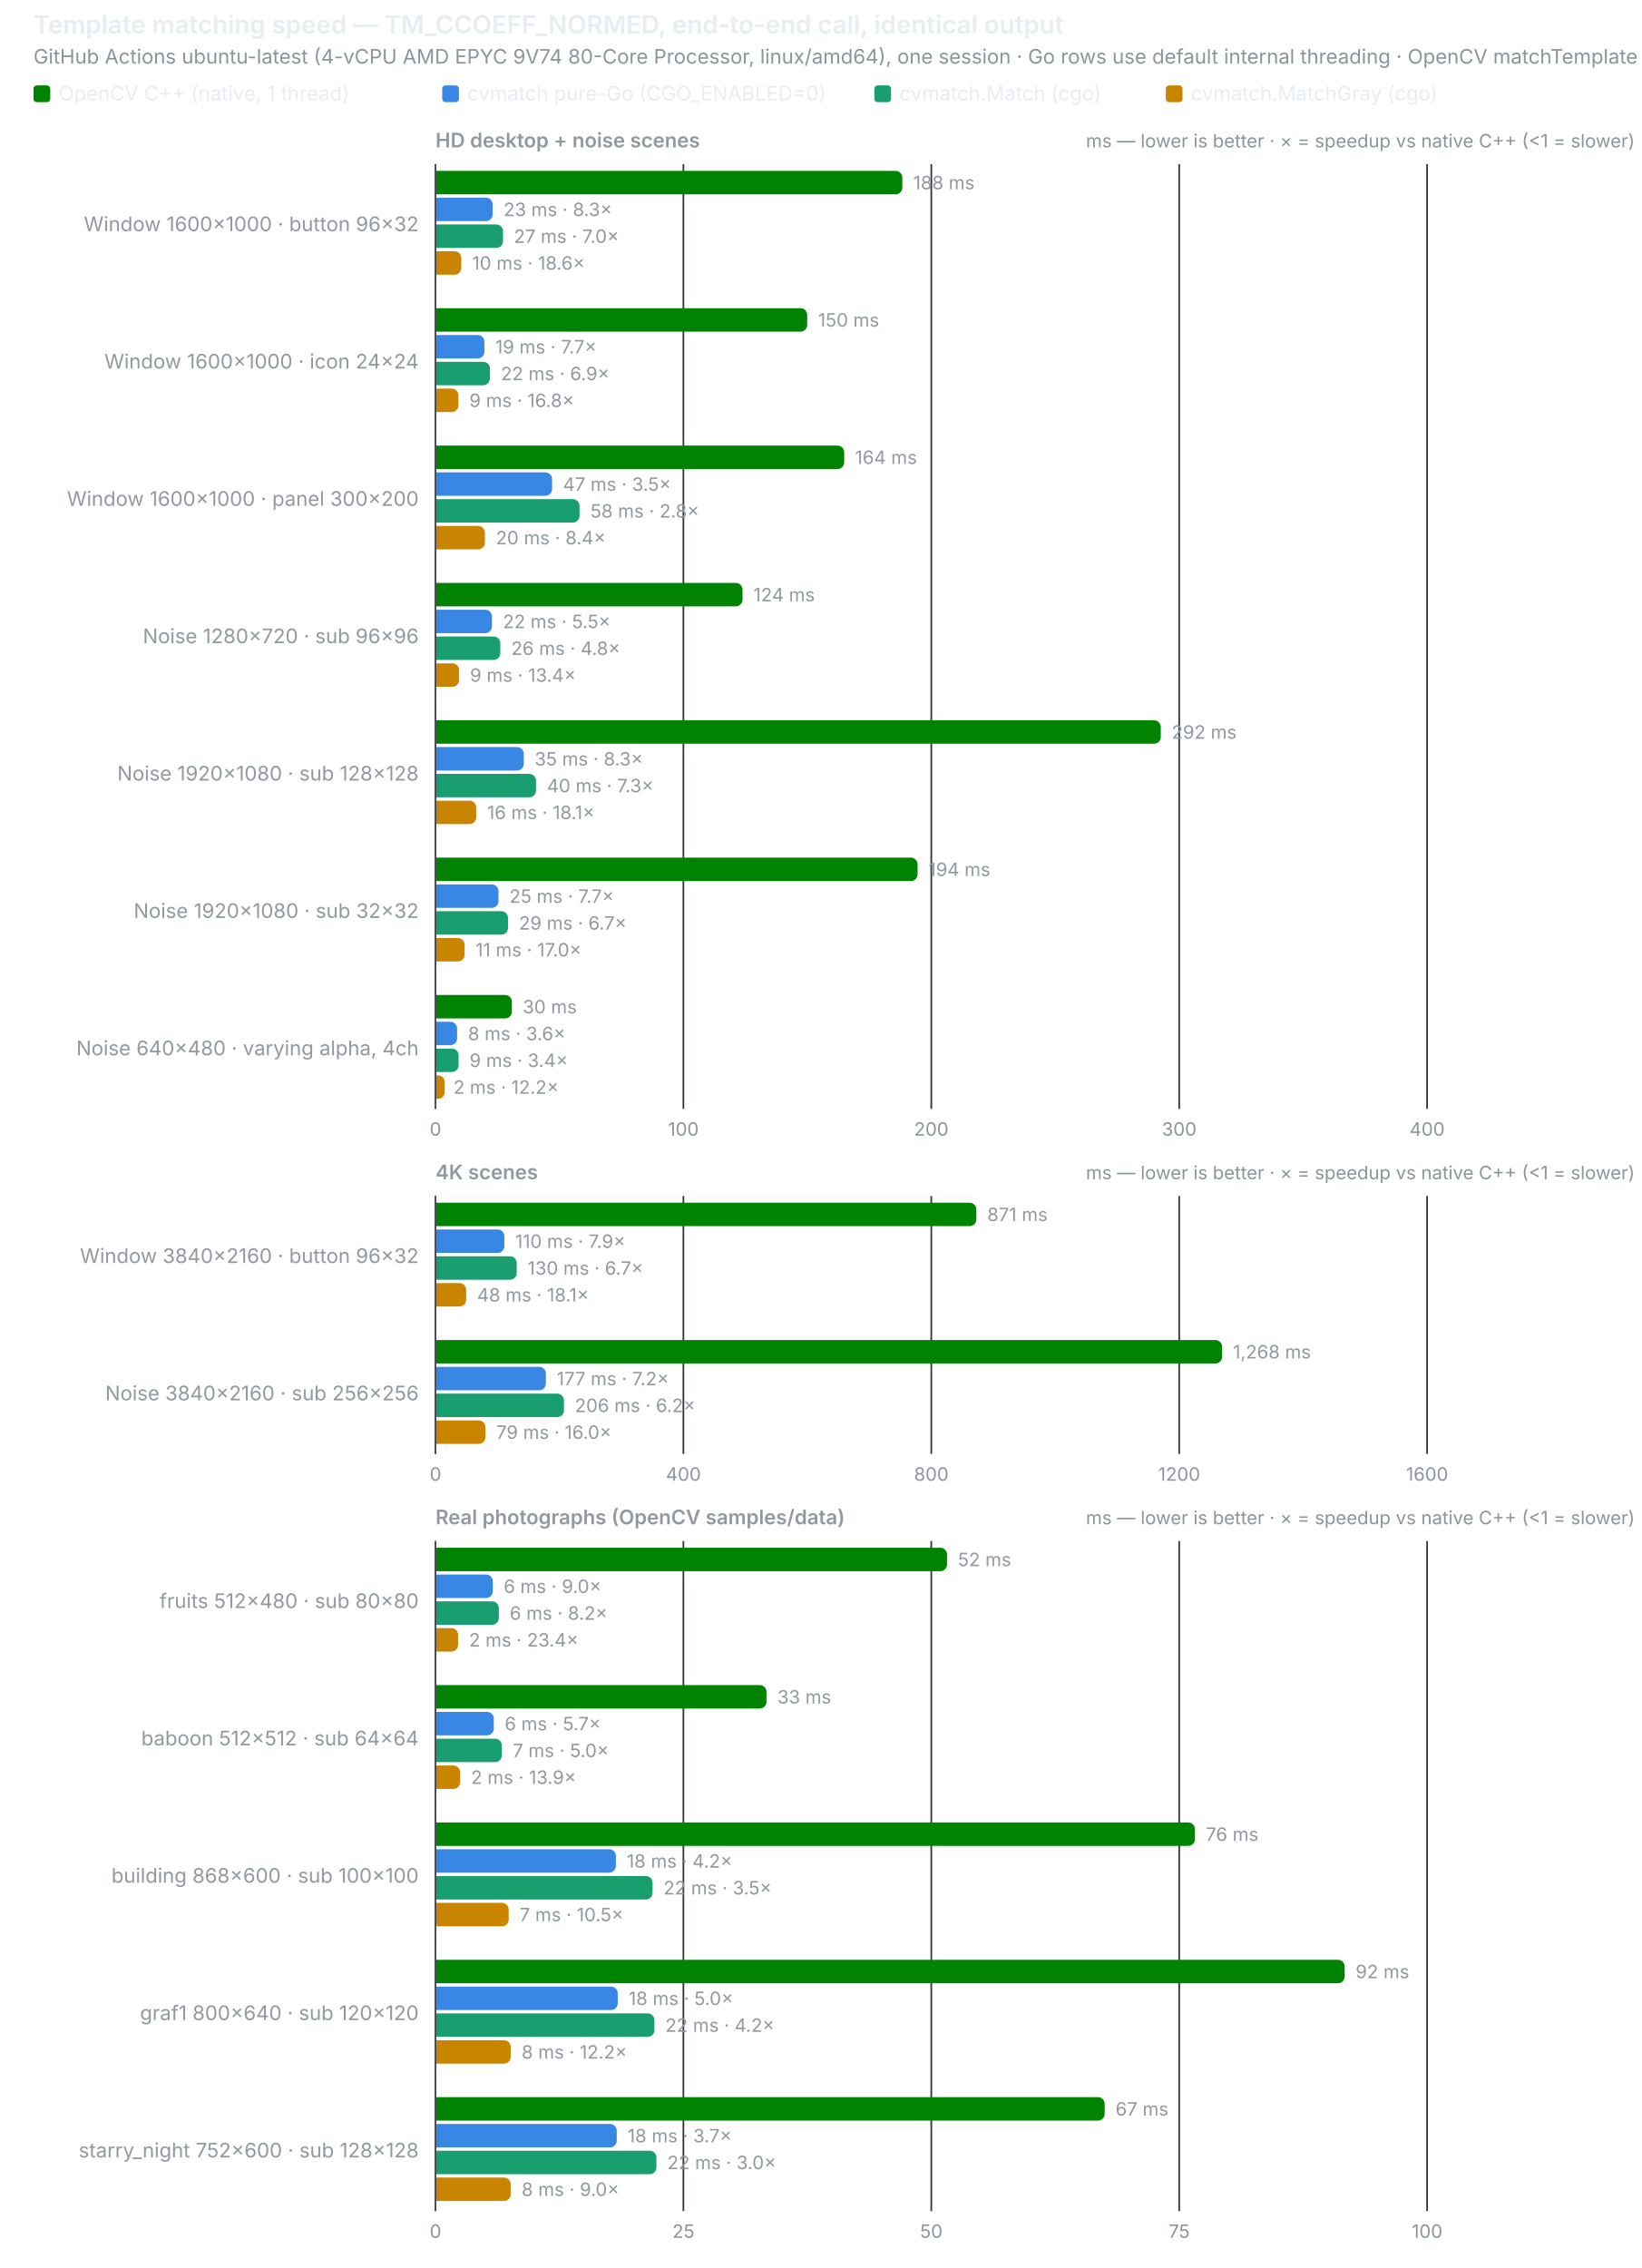
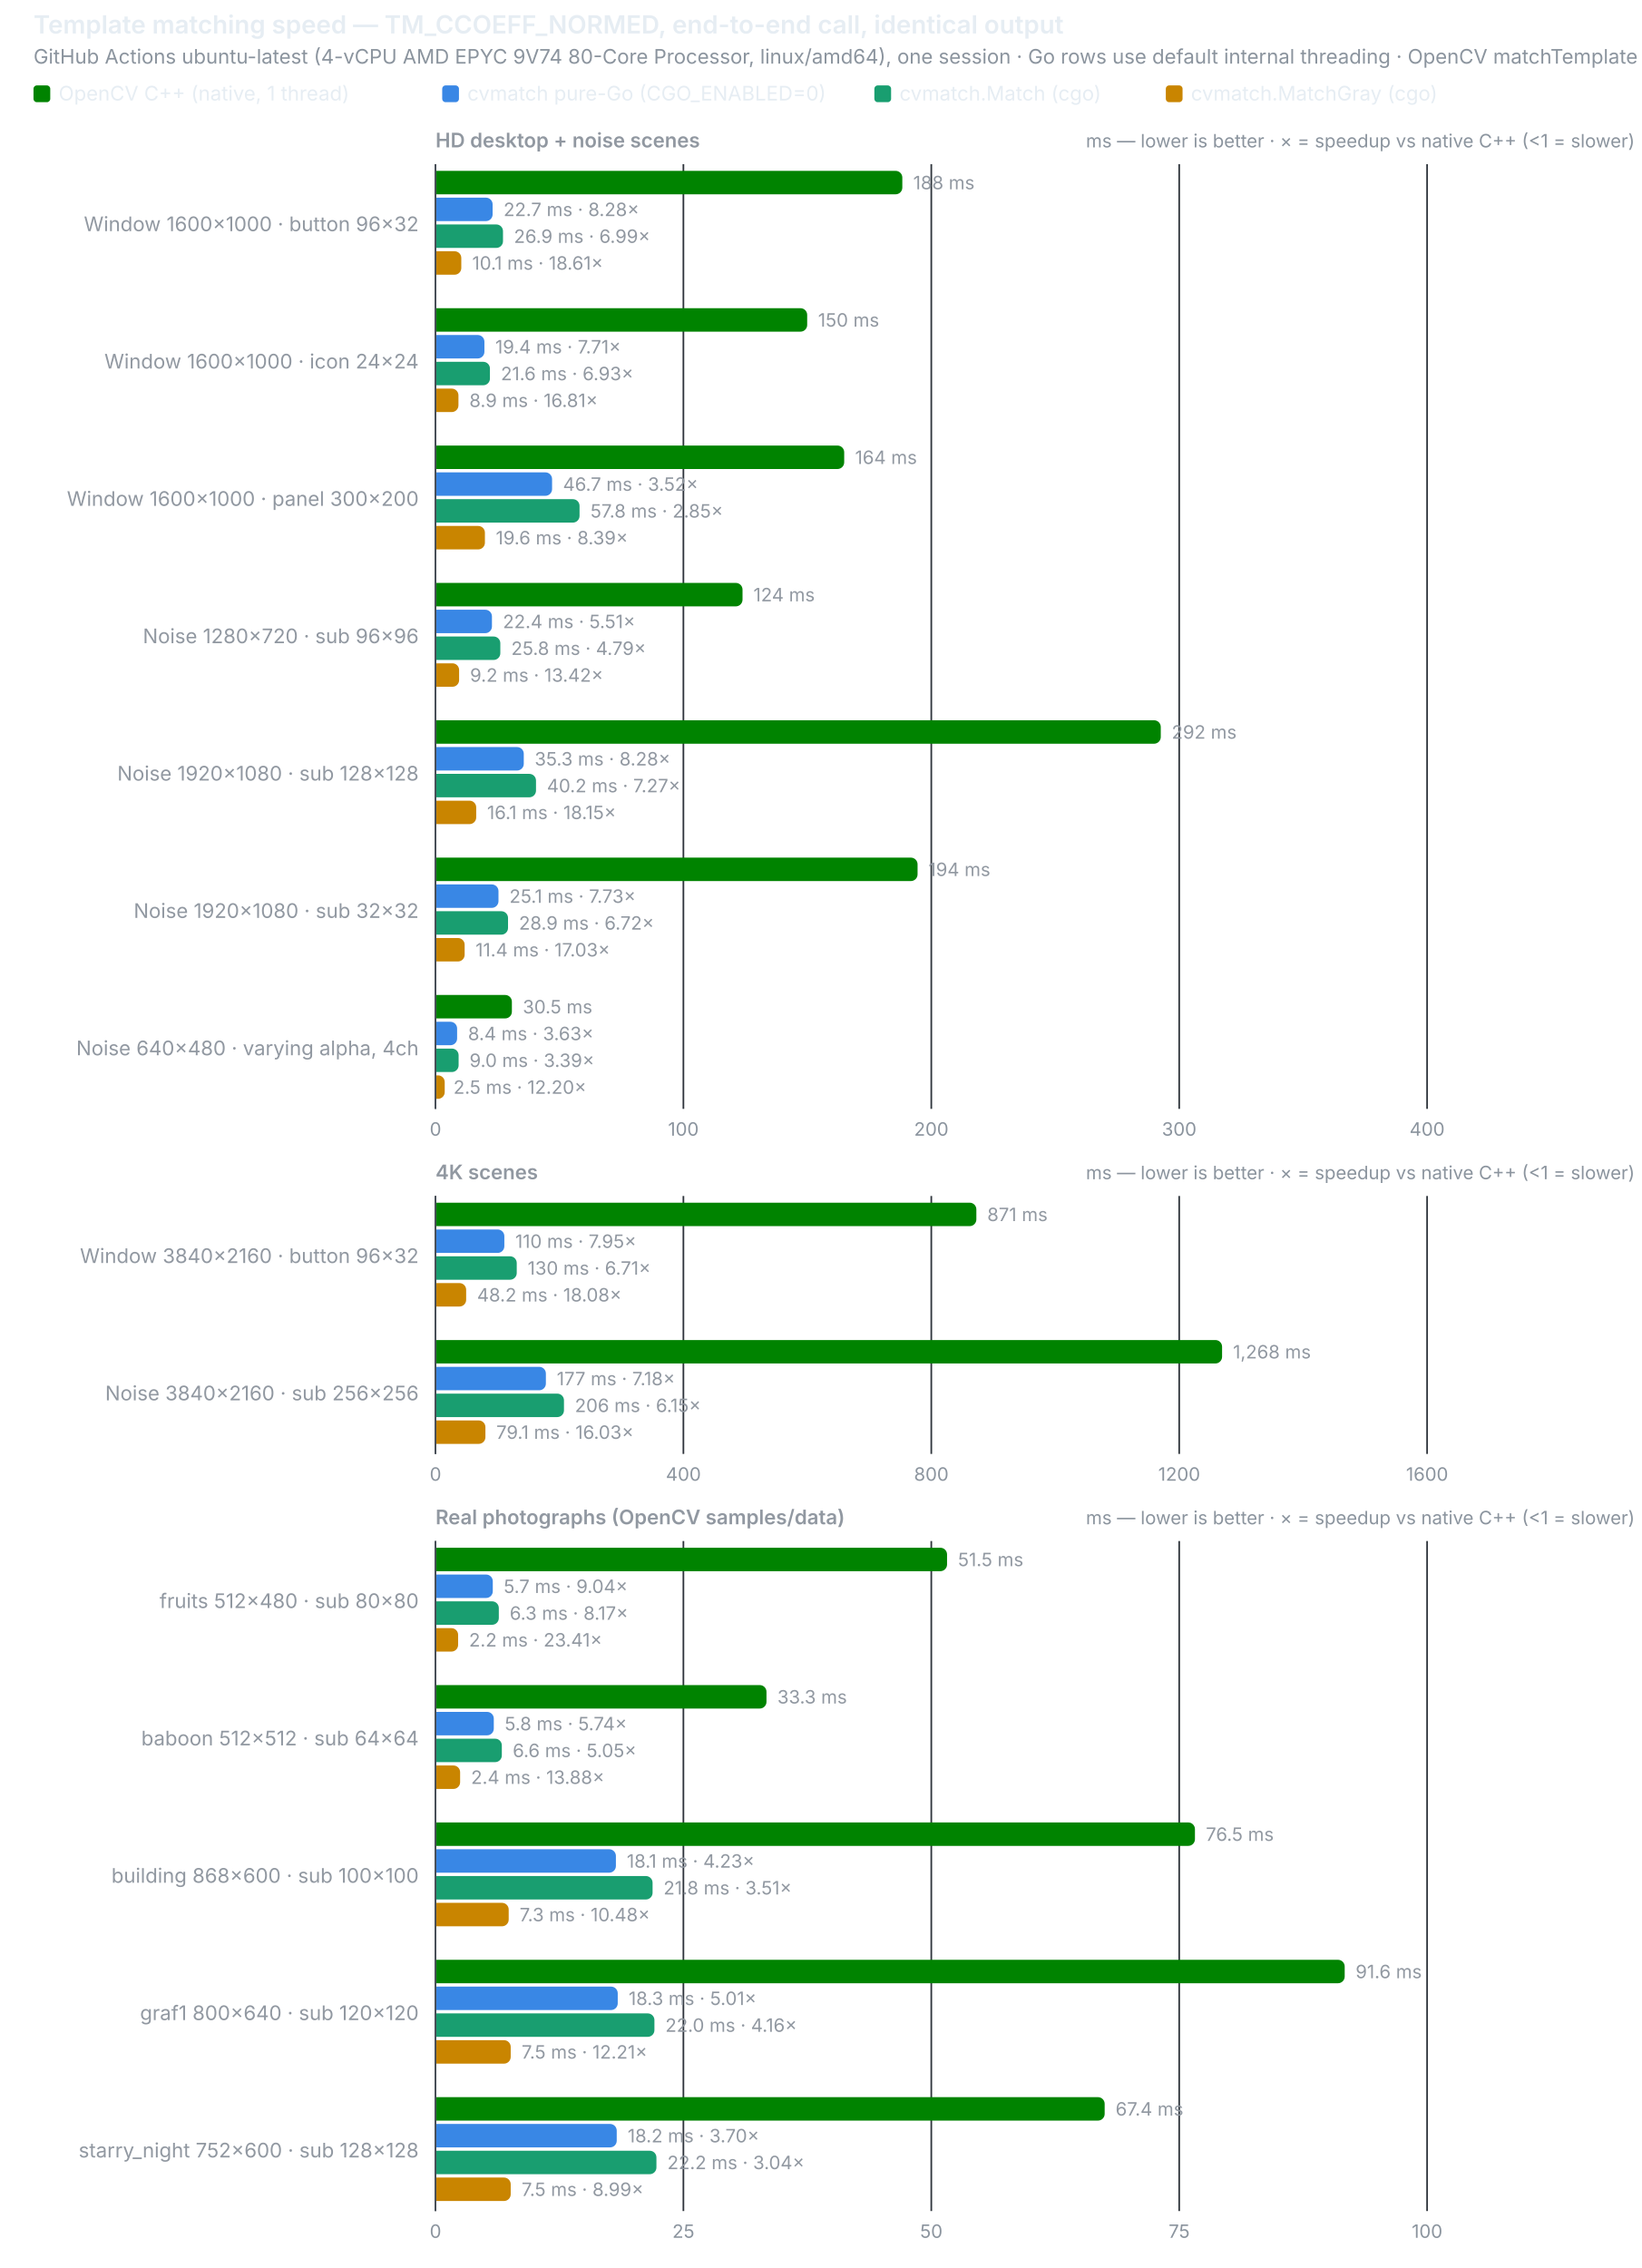
<svg xmlns="http://www.w3.org/2000/svg" width="980" height="1354" viewBox="0 0 980 1354" role="img">
  <text x="20" y="20" font-size="15" font-weight="600" fill="#e6edf3" font-family="system-ui,-apple-system,Segoe UI,sans-serif">Template matching speed — TM_CCOEFF_NORMED, end-to-end call, identical output</text>
  <text x="20" y="38" font-size="12" fill="#8b949e" font-family="system-ui,-apple-system,Segoe UI,sans-serif">GitHub Actions ubuntu-latest (4-vCPU AMD EPYC 9V74 80-Core Processor, linux/amd64), one session · Go rows use default internal threading · OpenCV matchTemplate does not use extra cores</text>
  <rect x="20" y="51" width="10" height="10" rx="2" fill="#008300" />
  <text x="35" y="60" font-size="12" fill="#e6edf3" font-family="system-ui,-apple-system,Segoe UI,sans-serif">OpenCV C++ (native, 1 thread)</text>
  <rect x="264" y="51" width="10" height="10" rx="2" fill="#3987e5" />
  <text x="279" y="60" font-size="12" fill="#e6edf3" font-family="system-ui,-apple-system,Segoe UI,sans-serif">cvmatch pure-Go (CGO_ENABLED=0)</text>
  <rect x="522" y="51" width="10" height="10" rx="2" fill="#199e70" />
  <text x="537" y="60" font-size="12" fill="#e6edf3" font-family="system-ui,-apple-system,Segoe UI,sans-serif">cvmatch.Match (cgo)</text>
  <rect x="696" y="51" width="10" height="10" rx="2" fill="#c98500" />
  <text x="711" y="60" font-size="12" fill="#e6edf3" font-family="system-ui,-apple-system,Segoe UI,sans-serif">cvmatch.MatchGray (cgo)</text>
  <text x="260" y="88" font-size="12" font-weight="600" fill="#9198a1" font-family="system-ui,-apple-system,Segoe UI,sans-serif">HD desktop + noise scenes</text>
  <text x="976" y="88" font-size="11" text-anchor="end" fill="#8b949e" font-family="system-ui,-apple-system,Segoe UI,sans-serif">ms — lower is better · ×  = speedup vs native C++ (&lt;1 = slower)</text>
  <line x1="260.0" y1="98" x2="260.0" y2="662" stroke="#30363d" stroke-width="1" />
  <text x="260.0" y="678" font-size="11" text-anchor="middle" fill="#8b949e" font-family="system-ui,-apple-system,Segoe UI,sans-serif" style="font-variant-numeric:tabular-nums">0</text>
  <line x1="408.0" y1="98" x2="408.0" y2="662" stroke="#30363d" stroke-width="1" />
  <text x="408.0" y="678" font-size="11" text-anchor="middle" fill="#8b949e" font-family="system-ui,-apple-system,Segoe UI,sans-serif" style="font-variant-numeric:tabular-nums">100</text>
  <line x1="556.0" y1="98" x2="556.0" y2="662" stroke="#30363d" stroke-width="1" />
  <text x="556.0" y="678" font-size="11" text-anchor="middle" fill="#8b949e" font-family="system-ui,-apple-system,Segoe UI,sans-serif" style="font-variant-numeric:tabular-nums">200</text>
  <line x1="704.0" y1="98" x2="704.0" y2="662" stroke="#30363d" stroke-width="1" />
  <text x="704.0" y="678" font-size="11" text-anchor="middle" fill="#8b949e" font-family="system-ui,-apple-system,Segoe UI,sans-serif" style="font-variant-numeric:tabular-nums">300</text>
  <line x1="852.0" y1="98" x2="852.0" y2="662" stroke="#30363d" stroke-width="1" />
  <text x="852.0" y="678" font-size="11" text-anchor="middle" fill="#8b949e" font-family="system-ui,-apple-system,Segoe UI,sans-serif" style="font-variant-numeric:tabular-nums">400</text>
  <line x1="260" y1="98" x2="260" y2="662" stroke="#484f58" stroke-width="1" />
  <text x="250" y="138.0" font-size="12" text-anchor="end" fill="#9198a1" font-family="system-ui,-apple-system,Segoe UI,sans-serif">Window 1600×1000 · button 96×32</text>
  <path d="M260.5,102 h274.2 a4,4 0 0 1 4,4 v6 a4,4 0 0 1 -4,4 h-274.2 z" fill="#008300" />
  <text x="545.2" y="113" font-size="11" fill="#9198a1" font-family="system-ui,-apple-system,Segoe UI,sans-serif" style="font-variant-numeric:tabular-nums">188 ms</text>
  <path d="M260.5,118 h29.6 a4,4 0 0 1 4,4 v6 a4,4 0 0 1 -4,4 h-29.6 z" fill="#3987e5" />
-   <text x="300.6" y="129" font-size="11" fill="#9198a1" font-family="system-ui,-apple-system,Segoe UI,sans-serif" style="font-variant-numeric:tabular-nums">23 ms · 8.3×</text>
+   <text x="300.6" y="129" font-size="11" fill="#9198a1" font-family="system-ui,-apple-system,Segoe UI,sans-serif" style="font-variant-numeric:tabular-nums">22.7 ms · 8.28×</text>
  <path d="M260.5,134 h35.8 a4,4 0 0 1 4,4 v6 a4,4 0 0 1 -4,4 h-35.8 z" fill="#199e70" />
-   <text x="306.8" y="145" font-size="11" fill="#9198a1" font-family="system-ui,-apple-system,Segoe UI,sans-serif" style="font-variant-numeric:tabular-nums">27 ms · 7.0×</text>
+   <text x="306.8" y="145" font-size="11" fill="#9198a1" font-family="system-ui,-apple-system,Segoe UI,sans-serif" style="font-variant-numeric:tabular-nums">26.9 ms · 6.99×</text>
  <path d="M260.5,150 h10.9 a4,4 0 0 1 4,4 v6 a4,4 0 0 1 -4,4 h-10.9 z" fill="#c98500" />
-   <text x="281.9" y="161" font-size="11" fill="#9198a1" font-family="system-ui,-apple-system,Segoe UI,sans-serif" style="font-variant-numeric:tabular-nums">10 ms · 18.6×</text>
+   <text x="281.9" y="161" font-size="11" fill="#9198a1" font-family="system-ui,-apple-system,Segoe UI,sans-serif" style="font-variant-numeric:tabular-nums">10.1 ms · 18.61×</text>
  <text x="250" y="220.0" font-size="12" text-anchor="end" fill="#9198a1" font-family="system-ui,-apple-system,Segoe UI,sans-serif">Window 1600×1000 · icon 24×24</text>
  <path d="M260.5,184 h217.4 a4,4 0 0 1 4,4 v6 a4,4 0 0 1 -4,4 h-217.4 z" fill="#008300" />
  <text x="488.4" y="195" font-size="11" fill="#9198a1" font-family="system-ui,-apple-system,Segoe UI,sans-serif" style="font-variant-numeric:tabular-nums">150 ms</text>
  <path d="M260.5,200 h24.7 a4,4 0 0 1 4,4 v6 a4,4 0 0 1 -4,4 h-24.7 z" fill="#3987e5" />
-   <text x="295.7" y="211" font-size="11" fill="#9198a1" font-family="system-ui,-apple-system,Segoe UI,sans-serif" style="font-variant-numeric:tabular-nums">19 ms · 7.7×</text>
+   <text x="295.7" y="211" font-size="11" fill="#9198a1" font-family="system-ui,-apple-system,Segoe UI,sans-serif" style="font-variant-numeric:tabular-nums">19.4 ms · 7.71×</text>
  <path d="M260.5,216 h28.0 a4,4 0 0 1 4,4 v6 a4,4 0 0 1 -4,4 h-28.0 z" fill="#199e70" />
-   <text x="299.0" y="227" font-size="11" fill="#9198a1" font-family="system-ui,-apple-system,Segoe UI,sans-serif" style="font-variant-numeric:tabular-nums">22 ms · 6.9×</text>
+   <text x="299.0" y="227" font-size="11" fill="#9198a1" font-family="system-ui,-apple-system,Segoe UI,sans-serif" style="font-variant-numeric:tabular-nums">21.6 ms · 6.93×</text>
  <path d="M260.5,232 h9.2 a4,4 0 0 1 4,4 v6 a4,4 0 0 1 -4,4 h-9.2 z" fill="#c98500" />
-   <text x="280.2" y="243" font-size="11" fill="#9198a1" font-family="system-ui,-apple-system,Segoe UI,sans-serif" style="font-variant-numeric:tabular-nums">9 ms · 16.8×</text>
+   <text x="280.2" y="243" font-size="11" fill="#9198a1" font-family="system-ui,-apple-system,Segoe UI,sans-serif" style="font-variant-numeric:tabular-nums">8.9 ms · 16.81×</text>
  <text x="250" y="302.0" font-size="12" text-anchor="end" fill="#9198a1" font-family="system-ui,-apple-system,Segoe UI,sans-serif">Window 1600×1000 · panel 300×200</text>
  <path d="M260.5,266 h239.5 a4,4 0 0 1 4,4 v6 a4,4 0 0 1 -4,4 h-239.5 z" fill="#008300" />
  <text x="510.5" y="277" font-size="11" fill="#9198a1" font-family="system-ui,-apple-system,Segoe UI,sans-serif" style="font-variant-numeric:tabular-nums">164 ms</text>
  <path d="M260.5,282 h65.1 a4,4 0 0 1 4,4 v6 a4,4 0 0 1 -4,4 h-65.1 z" fill="#3987e5" />
-   <text x="336.1" y="293" font-size="11" fill="#9198a1" font-family="system-ui,-apple-system,Segoe UI,sans-serif" style="font-variant-numeric:tabular-nums">47 ms · 3.5×</text>
+   <text x="336.1" y="293" font-size="11" fill="#9198a1" font-family="system-ui,-apple-system,Segoe UI,sans-serif" style="font-variant-numeric:tabular-nums">46.7 ms · 3.52×</text>
  <path d="M260.5,298 h81.5 a4,4 0 0 1 4,4 v6 a4,4 0 0 1 -4,4 h-81.5 z" fill="#199e70" />
-   <text x="352.5" y="309" font-size="11" fill="#9198a1" font-family="system-ui,-apple-system,Segoe UI,sans-serif" style="font-variant-numeric:tabular-nums">58 ms · 2.8×</text>
+   <text x="352.5" y="309" font-size="11" fill="#9198a1" font-family="system-ui,-apple-system,Segoe UI,sans-serif" style="font-variant-numeric:tabular-nums">57.8 ms · 2.85×</text>
  <path d="M260.5,314 h25.0 a4,4 0 0 1 4,4 v6 a4,4 0 0 1 -4,4 h-25.0 z" fill="#c98500" />
-   <text x="296.0" y="325" font-size="11" fill="#9198a1" font-family="system-ui,-apple-system,Segoe UI,sans-serif" style="font-variant-numeric:tabular-nums">20 ms · 8.4×</text>
+   <text x="296.0" y="325" font-size="11" fill="#9198a1" font-family="system-ui,-apple-system,Segoe UI,sans-serif" style="font-variant-numeric:tabular-nums">19.6 ms · 8.39×</text>
  <text x="250" y="384.0" font-size="12" text-anchor="end" fill="#9198a1" font-family="system-ui,-apple-system,Segoe UI,sans-serif">Noise 1280×720 · sub 96×96</text>
  <path d="M260.5,348 h178.8 a4,4 0 0 1 4,4 v6 a4,4 0 0 1 -4,4 h-178.8 z" fill="#008300" />
  <text x="449.8" y="359" font-size="11" fill="#9198a1" font-family="system-ui,-apple-system,Segoe UI,sans-serif" style="font-variant-numeric:tabular-nums">124 ms</text>
  <path d="M260.5,364 h29.2 a4,4 0 0 1 4,4 v6 a4,4 0 0 1 -4,4 h-29.2 z" fill="#3987e5" />
-   <text x="300.2" y="375" font-size="11" fill="#9198a1" font-family="system-ui,-apple-system,Segoe UI,sans-serif" style="font-variant-numeric:tabular-nums">22 ms · 5.5×</text>
+   <text x="300.2" y="375" font-size="11" fill="#9198a1" font-family="system-ui,-apple-system,Segoe UI,sans-serif" style="font-variant-numeric:tabular-nums">22.4 ms · 5.51×</text>
  <path d="M260.5,380 h34.2 a4,4 0 0 1 4,4 v6 a4,4 0 0 1 -4,4 h-34.2 z" fill="#199e70" />
-   <text x="305.2" y="391" font-size="11" fill="#9198a1" font-family="system-ui,-apple-system,Segoe UI,sans-serif" style="font-variant-numeric:tabular-nums">26 ms · 4.8×</text>
+   <text x="305.2" y="391" font-size="11" fill="#9198a1" font-family="system-ui,-apple-system,Segoe UI,sans-serif" style="font-variant-numeric:tabular-nums">25.8 ms · 4.79×</text>
  <path d="M260.5,396 h9.6 a4,4 0 0 1 4,4 v6 a4,4 0 0 1 -4,4 h-9.6 z" fill="#c98500" />
-   <text x="280.6" y="407" font-size="11" fill="#9198a1" font-family="system-ui,-apple-system,Segoe UI,sans-serif" style="font-variant-numeric:tabular-nums">9 ms · 13.4×</text>
+   <text x="280.6" y="407" font-size="11" fill="#9198a1" font-family="system-ui,-apple-system,Segoe UI,sans-serif" style="font-variant-numeric:tabular-nums">9.2 ms · 13.42×</text>
  <text x="250" y="466.0" font-size="12" text-anchor="end" fill="#9198a1" font-family="system-ui,-apple-system,Segoe UI,sans-serif">Noise 1920×1080 · sub 128×128</text>
  <path d="M260.5,430 h428.5 a4,4 0 0 1 4,4 v6 a4,4 0 0 1 -4,4 h-428.5 z" fill="#008300" />
  <text x="699.5" y="441" font-size="11" fill="#9198a1" font-family="system-ui,-apple-system,Segoe UI,sans-serif" style="font-variant-numeric:tabular-nums">292 ms</text>
  <path d="M260.5,446 h48.2 a4,4 0 0 1 4,4 v6 a4,4 0 0 1 -4,4 h-48.2 z" fill="#3987e5" />
-   <text x="319.2" y="457" font-size="11" fill="#9198a1" font-family="system-ui,-apple-system,Segoe UI,sans-serif" style="font-variant-numeric:tabular-nums">35 ms · 8.3×</text>
+   <text x="319.2" y="457" font-size="11" fill="#9198a1" font-family="system-ui,-apple-system,Segoe UI,sans-serif" style="font-variant-numeric:tabular-nums">35.3 ms · 8.28×</text>
  <path d="M260.5,462 h55.5 a4,4 0 0 1 4,4 v6 a4,4 0 0 1 -4,4 h-55.5 z" fill="#199e70" />
-   <text x="326.5" y="473" font-size="11" fill="#9198a1" font-family="system-ui,-apple-system,Segoe UI,sans-serif" style="font-variant-numeric:tabular-nums">40 ms · 7.3×</text>
+   <text x="326.5" y="473" font-size="11" fill="#9198a1" font-family="system-ui,-apple-system,Segoe UI,sans-serif" style="font-variant-numeric:tabular-nums">40.2 ms · 7.27×</text>
  <path d="M260.5,478 h19.8 a4,4 0 0 1 4,4 v6 a4,4 0 0 1 -4,4 h-19.8 z" fill="#c98500" />
-   <text x="290.8" y="489" font-size="11" fill="#9198a1" font-family="system-ui,-apple-system,Segoe UI,sans-serif" style="font-variant-numeric:tabular-nums">16 ms · 18.1×</text>
+   <text x="290.8" y="489" font-size="11" fill="#9198a1" font-family="system-ui,-apple-system,Segoe UI,sans-serif" style="font-variant-numeric:tabular-nums">16.1 ms · 18.15×</text>
  <text x="250" y="548.0" font-size="12" text-anchor="end" fill="#9198a1" font-family="system-ui,-apple-system,Segoe UI,sans-serif">Noise 1920×1080 · sub 32×32</text>
  <path d="M260.5,512 h283.3 a4,4 0 0 1 4,4 v6 a4,4 0 0 1 -4,4 h-283.3 z" fill="#008300" />
  <text x="554.3" y="523" font-size="11" fill="#9198a1" font-family="system-ui,-apple-system,Segoe UI,sans-serif" style="font-variant-numeric:tabular-nums">194 ms</text>
  <path d="M260.5,528 h33.1 a4,4 0 0 1 4,4 v6 a4,4 0 0 1 -4,4 h-33.1 z" fill="#3987e5" />
-   <text x="304.1" y="539" font-size="11" fill="#9198a1" font-family="system-ui,-apple-system,Segoe UI,sans-serif" style="font-variant-numeric:tabular-nums">25 ms · 7.7×</text>
+   <text x="304.1" y="539" font-size="11" fill="#9198a1" font-family="system-ui,-apple-system,Segoe UI,sans-serif" style="font-variant-numeric:tabular-nums">25.1 ms · 7.73×</text>
  <path d="M260.5,544 h38.8 a4,4 0 0 1 4,4 v6 a4,4 0 0 1 -4,4 h-38.8 z" fill="#199e70" />
-   <text x="309.8" y="555" font-size="11" fill="#9198a1" font-family="system-ui,-apple-system,Segoe UI,sans-serif" style="font-variant-numeric:tabular-nums">29 ms · 6.7×</text>
+   <text x="309.8" y="555" font-size="11" fill="#9198a1" font-family="system-ui,-apple-system,Segoe UI,sans-serif" style="font-variant-numeric:tabular-nums">28.9 ms · 6.72×</text>
  <path d="M260.5,560 h12.9 a4,4 0 0 1 4,4 v6 a4,4 0 0 1 -4,4 h-12.9 z" fill="#c98500" />
-   <text x="283.9" y="571" font-size="11" fill="#9198a1" font-family="system-ui,-apple-system,Segoe UI,sans-serif" style="font-variant-numeric:tabular-nums">11 ms · 17.0×</text>
+   <text x="283.9" y="571" font-size="11" fill="#9198a1" font-family="system-ui,-apple-system,Segoe UI,sans-serif" style="font-variant-numeric:tabular-nums">11.4 ms · 17.03×</text>
  <text x="250" y="630.0" font-size="12" text-anchor="end" fill="#9198a1" font-family="system-ui,-apple-system,Segoe UI,sans-serif">Noise 640×480 · varying alpha, 4ch</text>
  <path d="M260.5,594 h41.1 a4,4 0 0 1 4,4 v6 a4,4 0 0 1 -4,4 h-41.1 z" fill="#008300" />
-   <text x="312.1" y="605" font-size="11" fill="#9198a1" font-family="system-ui,-apple-system,Segoe UI,sans-serif" style="font-variant-numeric:tabular-nums">30 ms</text>
+   <text x="312.1" y="605" font-size="11" fill="#9198a1" font-family="system-ui,-apple-system,Segoe UI,sans-serif" style="font-variant-numeric:tabular-nums">30.5 ms</text>
  <path d="M260.5,610 h8.4 a4,4 0 0 1 4,4 v6 a4,4 0 0 1 -4,4 h-8.4 z" fill="#3987e5" />
-   <text x="279.4" y="621" font-size="11" fill="#9198a1" font-family="system-ui,-apple-system,Segoe UI,sans-serif" style="font-variant-numeric:tabular-nums">8 ms · 3.6×</text>
+   <text x="279.4" y="621" font-size="11" fill="#9198a1" font-family="system-ui,-apple-system,Segoe UI,sans-serif" style="font-variant-numeric:tabular-nums">8.4 ms · 3.63×</text>
  <path d="M260.5,626 h9.3 a4,4 0 0 1 4,4 v6 a4,4 0 0 1 -4,4 h-9.3 z" fill="#199e70" />
-   <text x="280.3" y="637" font-size="11" fill="#9198a1" font-family="system-ui,-apple-system,Segoe UI,sans-serif" style="font-variant-numeric:tabular-nums">9 ms · 3.4×</text>
+   <text x="280.3" y="637" font-size="11" fill="#9198a1" font-family="system-ui,-apple-system,Segoe UI,sans-serif" style="font-variant-numeric:tabular-nums">9.0 ms · 3.39×</text>
  <path d="M260.5,642 h1.0 a4,4 0 0 1 4,4 v6 a4,4 0 0 1 -4,4 h-1.0 z" fill="#c98500" />
-   <text x="270.7" y="653" font-size="11" fill="#9198a1" font-family="system-ui,-apple-system,Segoe UI,sans-serif" style="font-variant-numeric:tabular-nums">2 ms · 12.2×</text>
+   <text x="270.7" y="653" font-size="11" fill="#9198a1" font-family="system-ui,-apple-system,Segoe UI,sans-serif" style="font-variant-numeric:tabular-nums">2.5 ms · 12.20×</text>
  <text x="260" y="704" font-size="12" font-weight="600" fill="#9198a1" font-family="system-ui,-apple-system,Segoe UI,sans-serif">4K scenes</text>
  <text x="976" y="704" font-size="11" text-anchor="end" fill="#8b949e" font-family="system-ui,-apple-system,Segoe UI,sans-serif">ms — lower is better · ×  = speedup vs native C++ (&lt;1 = slower)</text>
  <line x1="260.0" y1="714" x2="260.0" y2="868" stroke="#30363d" stroke-width="1" />
  <text x="260.0" y="884" font-size="11" text-anchor="middle" fill="#8b949e" font-family="system-ui,-apple-system,Segoe UI,sans-serif" style="font-variant-numeric:tabular-nums">0</text>
  <line x1="408.0" y1="714" x2="408.0" y2="868" stroke="#30363d" stroke-width="1" />
  <text x="408.0" y="884" font-size="11" text-anchor="middle" fill="#8b949e" font-family="system-ui,-apple-system,Segoe UI,sans-serif" style="font-variant-numeric:tabular-nums">400</text>
  <line x1="556.0" y1="714" x2="556.0" y2="868" stroke="#30363d" stroke-width="1" />
  <text x="556.0" y="884" font-size="11" text-anchor="middle" fill="#8b949e" font-family="system-ui,-apple-system,Segoe UI,sans-serif" style="font-variant-numeric:tabular-nums">800</text>
  <line x1="704.0" y1="714" x2="704.0" y2="868" stroke="#30363d" stroke-width="1" />
  <text x="704.0" y="884" font-size="11" text-anchor="middle" fill="#8b949e" font-family="system-ui,-apple-system,Segoe UI,sans-serif" style="font-variant-numeric:tabular-nums">1200</text>
  <line x1="852.0" y1="714" x2="852.0" y2="868" stroke="#30363d" stroke-width="1" />
  <text x="852.0" y="884" font-size="11" text-anchor="middle" fill="#8b949e" font-family="system-ui,-apple-system,Segoe UI,sans-serif" style="font-variant-numeric:tabular-nums">1600</text>
  <line x1="260" y1="714" x2="260" y2="868" stroke="#484f58" stroke-width="1" />
  <text x="250" y="754.0" font-size="12" text-anchor="end" fill="#9198a1" font-family="system-ui,-apple-system,Segoe UI,sans-serif">Window 3840×2160 · button 96×32</text>
  <path d="M260.5,718 h318.4 a4,4 0 0 1 4,4 v6 a4,4 0 0 1 -4,4 h-318.4 z" fill="#008300" />
  <text x="589.4" y="729" font-size="11" fill="#9198a1" font-family="system-ui,-apple-system,Segoe UI,sans-serif" style="font-variant-numeric:tabular-nums">871 ms</text>
  <path d="M260.5,734 h36.6 a4,4 0 0 1 4,4 v6 a4,4 0 0 1 -4,4 h-36.6 z" fill="#3987e5" />
-   <text x="307.6" y="745" font-size="11" fill="#9198a1" font-family="system-ui,-apple-system,Segoe UI,sans-serif" style="font-variant-numeric:tabular-nums">110 ms · 7.9×</text>
+   <text x="307.6" y="745" font-size="11" fill="#9198a1" font-family="system-ui,-apple-system,Segoe UI,sans-serif" style="font-variant-numeric:tabular-nums">110 ms · 7.95×</text>
  <path d="M260.5,750 h44.0 a4,4 0 0 1 4,4 v6 a4,4 0 0 1 -4,4 h-44.0 z" fill="#199e70" />
-   <text x="315.0" y="761" font-size="11" fill="#9198a1" font-family="system-ui,-apple-system,Segoe UI,sans-serif" style="font-variant-numeric:tabular-nums">130 ms · 6.7×</text>
+   <text x="315.0" y="761" font-size="11" fill="#9198a1" font-family="system-ui,-apple-system,Segoe UI,sans-serif" style="font-variant-numeric:tabular-nums">130 ms · 6.71×</text>
  <path d="M260.5,766 h13.8 a4,4 0 0 1 4,4 v6 a4,4 0 0 1 -4,4 h-13.8 z" fill="#c98500" />
-   <text x="284.8" y="777" font-size="11" fill="#9198a1" font-family="system-ui,-apple-system,Segoe UI,sans-serif" style="font-variant-numeric:tabular-nums">48 ms · 18.1×</text>
+   <text x="284.8" y="777" font-size="11" fill="#9198a1" font-family="system-ui,-apple-system,Segoe UI,sans-serif" style="font-variant-numeric:tabular-nums">48.2 ms · 18.08×</text>
  <text x="250" y="836.0" font-size="12" text-anchor="end" fill="#9198a1" font-family="system-ui,-apple-system,Segoe UI,sans-serif">Noise 3840×2160 · sub 256×256</text>
  <path d="M260.5,800 h465.1 a4,4 0 0 1 4,4 v6 a4,4 0 0 1 -4,4 h-465.1 z" fill="#008300" />
  <text x="736.1" y="811" font-size="11" fill="#9198a1" font-family="system-ui,-apple-system,Segoe UI,sans-serif" style="font-variant-numeric:tabular-nums">1,268 ms</text>
  <path d="M260.5,816 h61.4 a4,4 0 0 1 4,4 v6 a4,4 0 0 1 -4,4 h-61.4 z" fill="#3987e5" />
-   <text x="332.4" y="827" font-size="11" fill="#9198a1" font-family="system-ui,-apple-system,Segoe UI,sans-serif" style="font-variant-numeric:tabular-nums">177 ms · 7.2×</text>
+   <text x="332.4" y="827" font-size="11" fill="#9198a1" font-family="system-ui,-apple-system,Segoe UI,sans-serif" style="font-variant-numeric:tabular-nums">177 ms · 7.18×</text>
  <path d="M260.5,832 h72.2 a4,4 0 0 1 4,4 v6 a4,4 0 0 1 -4,4 h-72.2 z" fill="#199e70" />
-   <text x="343.2" y="843" font-size="11" fill="#9198a1" font-family="system-ui,-apple-system,Segoe UI,sans-serif" style="font-variant-numeric:tabular-nums">206 ms · 6.2×</text>
+   <text x="343.2" y="843" font-size="11" fill="#9198a1" font-family="system-ui,-apple-system,Segoe UI,sans-serif" style="font-variant-numeric:tabular-nums">206 ms · 6.15×</text>
  <path d="M260.5,848 h25.3 a4,4 0 0 1 4,4 v6 a4,4 0 0 1 -4,4 h-25.3 z" fill="#c98500" />
-   <text x="296.3" y="859" font-size="11" fill="#9198a1" font-family="system-ui,-apple-system,Segoe UI,sans-serif" style="font-variant-numeric:tabular-nums">79 ms · 16.0×</text>
+   <text x="296.3" y="859" font-size="11" fill="#9198a1" font-family="system-ui,-apple-system,Segoe UI,sans-serif" style="font-variant-numeric:tabular-nums">79.1 ms · 16.03×</text>
  <text x="260" y="910" font-size="12" font-weight="600" fill="#9198a1" font-family="system-ui,-apple-system,Segoe UI,sans-serif">Real photographs (OpenCV samples/data)</text>
  <text x="976" y="910" font-size="11" text-anchor="end" fill="#8b949e" font-family="system-ui,-apple-system,Segoe UI,sans-serif">ms — lower is better · ×  = speedup vs native C++ (&lt;1 = slower)</text>
  <line x1="260.0" y1="920" x2="260.0" y2="1320" stroke="#30363d" stroke-width="1" />
  <text x="260.0" y="1336" font-size="11" text-anchor="middle" fill="#8b949e" font-family="system-ui,-apple-system,Segoe UI,sans-serif" style="font-variant-numeric:tabular-nums">0</text>
  <line x1="408.0" y1="920" x2="408.0" y2="1320" stroke="#30363d" stroke-width="1" />
  <text x="408.0" y="1336" font-size="11" text-anchor="middle" fill="#8b949e" font-family="system-ui,-apple-system,Segoe UI,sans-serif" style="font-variant-numeric:tabular-nums">25</text>
  <line x1="556.0" y1="920" x2="556.0" y2="1320" stroke="#30363d" stroke-width="1" />
  <text x="556.0" y="1336" font-size="11" text-anchor="middle" fill="#8b949e" font-family="system-ui,-apple-system,Segoe UI,sans-serif" style="font-variant-numeric:tabular-nums">50</text>
  <line x1="704.0" y1="920" x2="704.0" y2="1320" stroke="#30363d" stroke-width="1" />
  <text x="704.0" y="1336" font-size="11" text-anchor="middle" fill="#8b949e" font-family="system-ui,-apple-system,Segoe UI,sans-serif" style="font-variant-numeric:tabular-nums">75</text>
  <line x1="852.0" y1="920" x2="852.0" y2="1320" stroke="#30363d" stroke-width="1" />
  <text x="852.0" y="1336" font-size="11" text-anchor="middle" fill="#8b949e" font-family="system-ui,-apple-system,Segoe UI,sans-serif" style="font-variant-numeric:tabular-nums">100</text>
  <line x1="260" y1="920" x2="260" y2="1320" stroke="#484f58" stroke-width="1" />
  <text x="250" y="960.0" font-size="12" text-anchor="end" fill="#9198a1" font-family="system-ui,-apple-system,Segoe UI,sans-serif">fruits 512×480 · sub 80×80</text>
  <path d="M260.5,924 h300.9 a4,4 0 0 1 4,4 v6 a4,4 0 0 1 -4,4 h-300.9 z" fill="#008300" />
-   <text x="571.9" y="935" font-size="11" fill="#9198a1" font-family="system-ui,-apple-system,Segoe UI,sans-serif" style="font-variant-numeric:tabular-nums">52 ms</text>
+   <text x="571.9" y="935" font-size="11" fill="#9198a1" font-family="system-ui,-apple-system,Segoe UI,sans-serif" style="font-variant-numeric:tabular-nums">51.5 ms</text>
  <path d="M260.5,940 h29.7 a4,4 0 0 1 4,4 v6 a4,4 0 0 1 -4,4 h-29.7 z" fill="#3987e5" />
-   <text x="300.7" y="951" font-size="11" fill="#9198a1" font-family="system-ui,-apple-system,Segoe UI,sans-serif" style="font-variant-numeric:tabular-nums">6 ms · 9.0×</text>
+   <text x="300.7" y="951" font-size="11" fill="#9198a1" font-family="system-ui,-apple-system,Segoe UI,sans-serif" style="font-variant-numeric:tabular-nums">5.7 ms · 9.04×</text>
  <path d="M260.5,956 h33.3 a4,4 0 0 1 4,4 v6 a4,4 0 0 1 -4,4 h-33.3 z" fill="#199e70" />
-   <text x="304.3" y="967" font-size="11" fill="#9198a1" font-family="system-ui,-apple-system,Segoe UI,sans-serif" style="font-variant-numeric:tabular-nums">6 ms · 8.2×</text>
+   <text x="304.3" y="967" font-size="11" fill="#9198a1" font-family="system-ui,-apple-system,Segoe UI,sans-serif" style="font-variant-numeric:tabular-nums">6.3 ms · 8.17×</text>
  <path d="M260.5,972 h9.0 a4,4 0 0 1 4,4 v6 a4,4 0 0 1 -4,4 h-9.0 z" fill="#c98500" />
-   <text x="280.0" y="983" font-size="11" fill="#9198a1" font-family="system-ui,-apple-system,Segoe UI,sans-serif" style="font-variant-numeric:tabular-nums">2 ms · 23.4×</text>
+   <text x="280.0" y="983" font-size="11" fill="#9198a1" font-family="system-ui,-apple-system,Segoe UI,sans-serif" style="font-variant-numeric:tabular-nums">2.2 ms · 23.41×</text>
  <text x="250" y="1042.0" font-size="12" text-anchor="end" fill="#9198a1" font-family="system-ui,-apple-system,Segoe UI,sans-serif">baboon 512×512 · sub 64×64</text>
  <path d="M260.5,1006 h193.1 a4,4 0 0 1 4,4 v6 a4,4 0 0 1 -4,4 h-193.1 z" fill="#008300" />
-   <text x="464.1" y="1017" font-size="11" fill="#9198a1" font-family="system-ui,-apple-system,Segoe UI,sans-serif" style="font-variant-numeric:tabular-nums">33 ms</text>
+   <text x="464.1" y="1017" font-size="11" fill="#9198a1" font-family="system-ui,-apple-system,Segoe UI,sans-serif" style="font-variant-numeric:tabular-nums">33.3 ms</text>
  <path d="M260.5,1022 h30.3 a4,4 0 0 1 4,4 v6 a4,4 0 0 1 -4,4 h-30.3 z" fill="#3987e5" />
-   <text x="301.3" y="1033" font-size="11" fill="#9198a1" font-family="system-ui,-apple-system,Segoe UI,sans-serif" style="font-variant-numeric:tabular-nums">6 ms · 5.7×</text>
+   <text x="301.3" y="1033" font-size="11" fill="#9198a1" font-family="system-ui,-apple-system,Segoe UI,sans-serif" style="font-variant-numeric:tabular-nums">5.8 ms · 5.74×</text>
  <path d="M260.5,1038 h35.1 a4,4 0 0 1 4,4 v6 a4,4 0 0 1 -4,4 h-35.1 z" fill="#199e70" />
-   <text x="306.1" y="1049" font-size="11" fill="#9198a1" font-family="system-ui,-apple-system,Segoe UI,sans-serif" style="font-variant-numeric:tabular-nums">7 ms · 5.0×</text>
+   <text x="306.1" y="1049" font-size="11" fill="#9198a1" font-family="system-ui,-apple-system,Segoe UI,sans-serif" style="font-variant-numeric:tabular-nums">6.6 ms · 5.05×</text>
  <path d="M260.5,1054 h10.2 a4,4 0 0 1 4,4 v6 a4,4 0 0 1 -4,4 h-10.2 z" fill="#c98500" />
-   <text x="281.2" y="1065" font-size="11" fill="#9198a1" font-family="system-ui,-apple-system,Segoe UI,sans-serif" style="font-variant-numeric:tabular-nums">2 ms · 13.9×</text>
+   <text x="281.2" y="1065" font-size="11" fill="#9198a1" font-family="system-ui,-apple-system,Segoe UI,sans-serif" style="font-variant-numeric:tabular-nums">2.4 ms · 13.88×</text>
  <text x="250" y="1124.0" font-size="12" text-anchor="end" fill="#9198a1" font-family="system-ui,-apple-system,Segoe UI,sans-serif">building 868×600 · sub 100×100</text>
  <path d="M260.5,1088 h448.9 a4,4 0 0 1 4,4 v6 a4,4 0 0 1 -4,4 h-448.9 z" fill="#008300" />
-   <text x="719.9" y="1099" font-size="11" fill="#9198a1" font-family="system-ui,-apple-system,Segoe UI,sans-serif" style="font-variant-numeric:tabular-nums">76 ms</text>
+   <text x="719.9" y="1099" font-size="11" fill="#9198a1" font-family="system-ui,-apple-system,Segoe UI,sans-serif" style="font-variant-numeric:tabular-nums">76.5 ms</text>
  <path d="M260.5,1104 h103.2 a4,4 0 0 1 4,4 v6 a4,4 0 0 1 -4,4 h-103.2 z" fill="#3987e5" />
-   <text x="374.2" y="1115" font-size="11" fill="#9198a1" font-family="system-ui,-apple-system,Segoe UI,sans-serif" style="font-variant-numeric:tabular-nums">18 ms · 4.2×</text>
+   <text x="374.2" y="1115" font-size="11" fill="#9198a1" font-family="system-ui,-apple-system,Segoe UI,sans-serif" style="font-variant-numeric:tabular-nums">18.1 ms · 4.23×</text>
  <path d="M260.5,1120 h125.1 a4,4 0 0 1 4,4 v6 a4,4 0 0 1 -4,4 h-125.1 z" fill="#199e70" />
-   <text x="396.1" y="1131" font-size="11" fill="#9198a1" font-family="system-ui,-apple-system,Segoe UI,sans-serif" style="font-variant-numeric:tabular-nums">22 ms · 3.5×</text>
+   <text x="396.1" y="1131" font-size="11" fill="#9198a1" font-family="system-ui,-apple-system,Segoe UI,sans-serif" style="font-variant-numeric:tabular-nums">21.8 ms · 3.51×</text>
  <path d="M260.5,1136 h39.2 a4,4 0 0 1 4,4 v6 a4,4 0 0 1 -4,4 h-39.2 z" fill="#c98500" />
-   <text x="310.2" y="1147" font-size="11" fill="#9198a1" font-family="system-ui,-apple-system,Segoe UI,sans-serif" style="font-variant-numeric:tabular-nums">7 ms · 10.5×</text>
+   <text x="310.2" y="1147" font-size="11" fill="#9198a1" font-family="system-ui,-apple-system,Segoe UI,sans-serif" style="font-variant-numeric:tabular-nums">7.3 ms · 10.48×</text>
  <text x="250" y="1206.0" font-size="12" text-anchor="end" fill="#9198a1" font-family="system-ui,-apple-system,Segoe UI,sans-serif">graf1 800×640 · sub 120×120</text>
  <path d="M260.5,1170 h538.3 a4,4 0 0 1 4,4 v6 a4,4 0 0 1 -4,4 h-538.3 z" fill="#008300" />
-   <text x="809.3" y="1181" font-size="11" fill="#9198a1" font-family="system-ui,-apple-system,Segoe UI,sans-serif" style="font-variant-numeric:tabular-nums">92 ms</text>
+   <text x="809.3" y="1181" font-size="11" fill="#9198a1" font-family="system-ui,-apple-system,Segoe UI,sans-serif" style="font-variant-numeric:tabular-nums">91.6 ms</text>
  <path d="M260.5,1186 h104.3 a4,4 0 0 1 4,4 v6 a4,4 0 0 1 -4,4 h-104.3 z" fill="#3987e5" />
-   <text x="375.3" y="1197" font-size="11" fill="#9198a1" font-family="system-ui,-apple-system,Segoe UI,sans-serif" style="font-variant-numeric:tabular-nums">18 ms · 5.0×</text>
+   <text x="375.3" y="1197" font-size="11" fill="#9198a1" font-family="system-ui,-apple-system,Segoe UI,sans-serif" style="font-variant-numeric:tabular-nums">18.3 ms · 5.01×</text>
  <path d="M260.5,1202 h126.2 a4,4 0 0 1 4,4 v6 a4,4 0 0 1 -4,4 h-126.2 z" fill="#199e70" />
-   <text x="397.2" y="1213" font-size="11" fill="#9198a1" font-family="system-ui,-apple-system,Segoe UI,sans-serif" style="font-variant-numeric:tabular-nums">22 ms · 4.2×</text>
+   <text x="397.2" y="1213" font-size="11" fill="#9198a1" font-family="system-ui,-apple-system,Segoe UI,sans-serif" style="font-variant-numeric:tabular-nums">22.0 ms · 4.16×</text>
  <path d="M260.5,1218 h40.4 a4,4 0 0 1 4,4 v6 a4,4 0 0 1 -4,4 h-40.4 z" fill="#c98500" />
-   <text x="311.4" y="1229" font-size="11" fill="#9198a1" font-family="system-ui,-apple-system,Segoe UI,sans-serif" style="font-variant-numeric:tabular-nums">8 ms · 12.2×</text>
+   <text x="311.4" y="1229" font-size="11" fill="#9198a1" font-family="system-ui,-apple-system,Segoe UI,sans-serif" style="font-variant-numeric:tabular-nums">7.5 ms · 12.21×</text>
  <text x="250" y="1288.0" font-size="12" text-anchor="end" fill="#9198a1" font-family="system-ui,-apple-system,Segoe UI,sans-serif">starry_night 752×600 · sub 128×128</text>
  <path d="M260.5,1252 h395.0 a4,4 0 0 1 4,4 v6 a4,4 0 0 1 -4,4 h-395.0 z" fill="#008300" />
-   <text x="666.0" y="1263" font-size="11" fill="#9198a1" font-family="system-ui,-apple-system,Segoe UI,sans-serif" style="font-variant-numeric:tabular-nums">67 ms</text>
+   <text x="666.0" y="1263" font-size="11" fill="#9198a1" font-family="system-ui,-apple-system,Segoe UI,sans-serif" style="font-variant-numeric:tabular-nums">67.4 ms</text>
  <path d="M260.5,1268 h103.7 a4,4 0 0 1 4,4 v6 a4,4 0 0 1 -4,4 h-103.7 z" fill="#3987e5" />
-   <text x="374.7" y="1279" font-size="11" fill="#9198a1" font-family="system-ui,-apple-system,Segoe UI,sans-serif" style="font-variant-numeric:tabular-nums">18 ms · 3.7×</text>
+   <text x="374.7" y="1279" font-size="11" fill="#9198a1" font-family="system-ui,-apple-system,Segoe UI,sans-serif" style="font-variant-numeric:tabular-nums">18.2 ms · 3.70×</text>
  <path d="M260.5,1284 h127.4 a4,4 0 0 1 4,4 v6 a4,4 0 0 1 -4,4 h-127.4 z" fill="#199e70" />
-   <text x="398.4" y="1295" font-size="11" fill="#9198a1" font-family="system-ui,-apple-system,Segoe UI,sans-serif" style="font-variant-numeric:tabular-nums">22 ms · 3.0×</text>
+   <text x="398.4" y="1295" font-size="11" fill="#9198a1" font-family="system-ui,-apple-system,Segoe UI,sans-serif" style="font-variant-numeric:tabular-nums">22.2 ms · 3.04×</text>
  <path d="M260.5,1300 h40.4 a4,4 0 0 1 4,4 v6 a4,4 0 0 1 -4,4 h-40.4 z" fill="#c98500" />
-   <text x="311.4" y="1311" font-size="11" fill="#9198a1" font-family="system-ui,-apple-system,Segoe UI,sans-serif" style="font-variant-numeric:tabular-nums">8 ms · 9.0×</text>
+   <text x="311.4" y="1311" font-size="11" fill="#9198a1" font-family="system-ui,-apple-system,Segoe UI,sans-serif" style="font-variant-numeric:tabular-nums">7.5 ms · 8.99×</text>
</svg>
